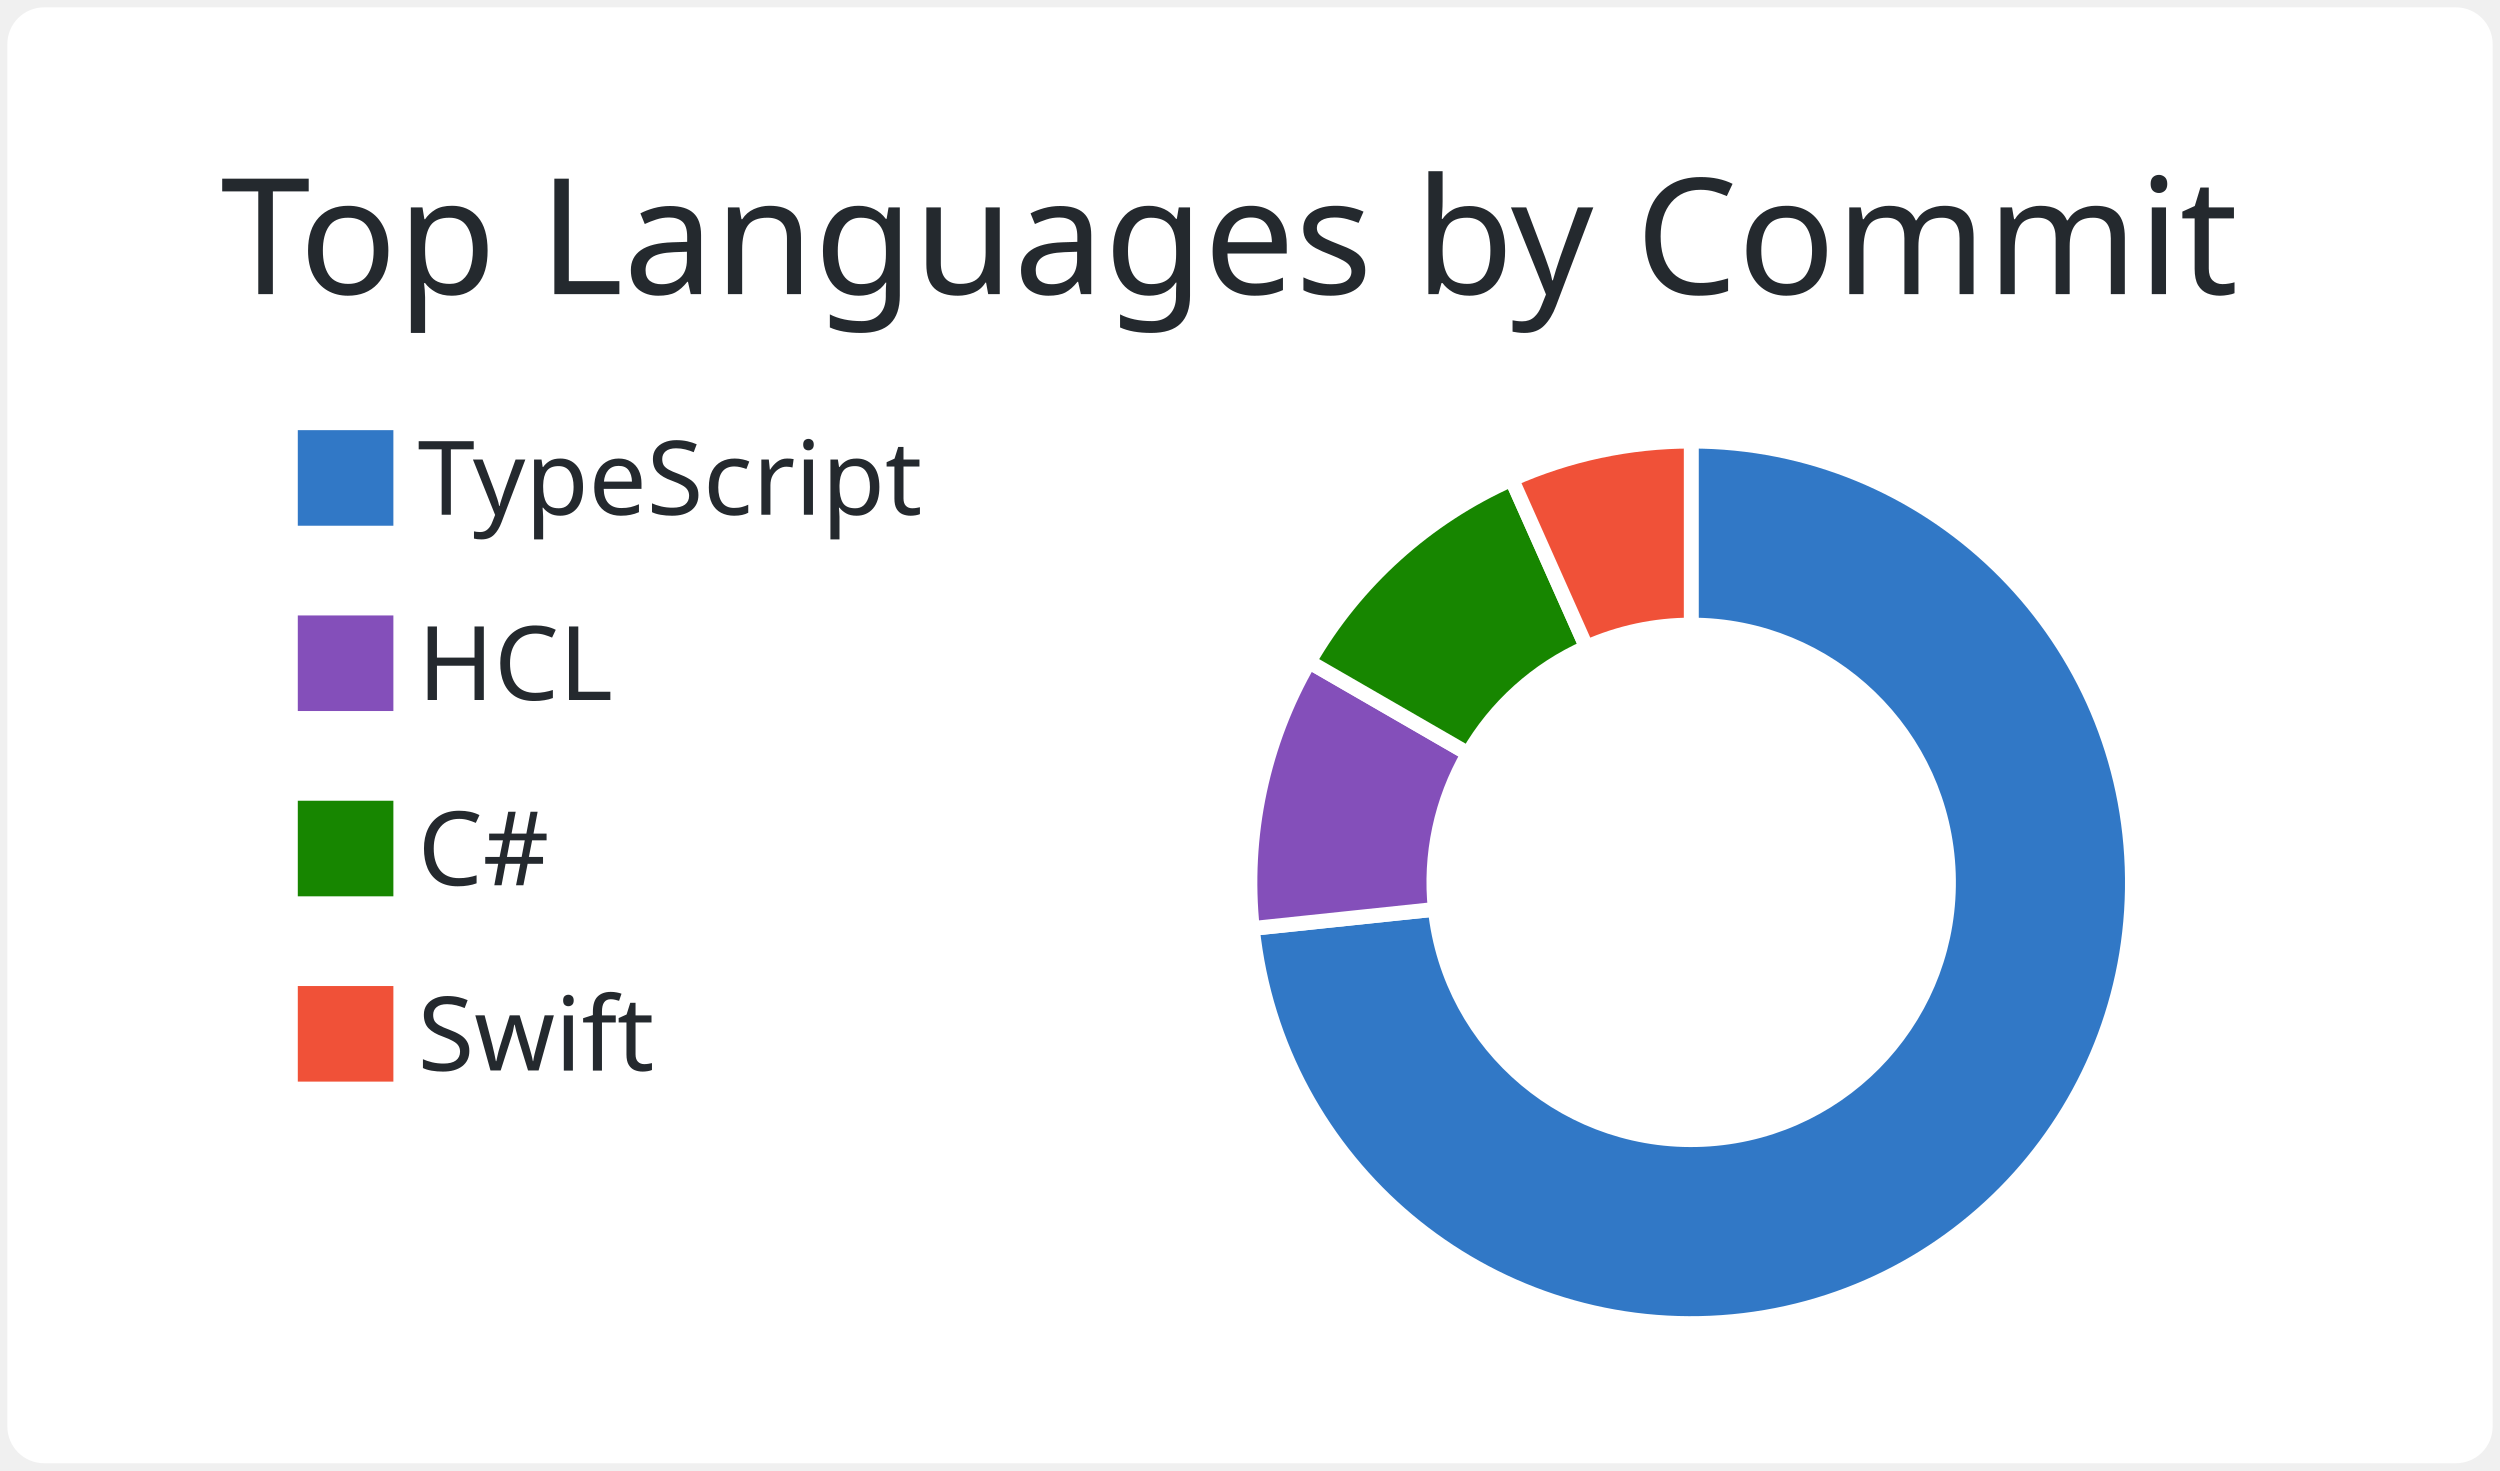
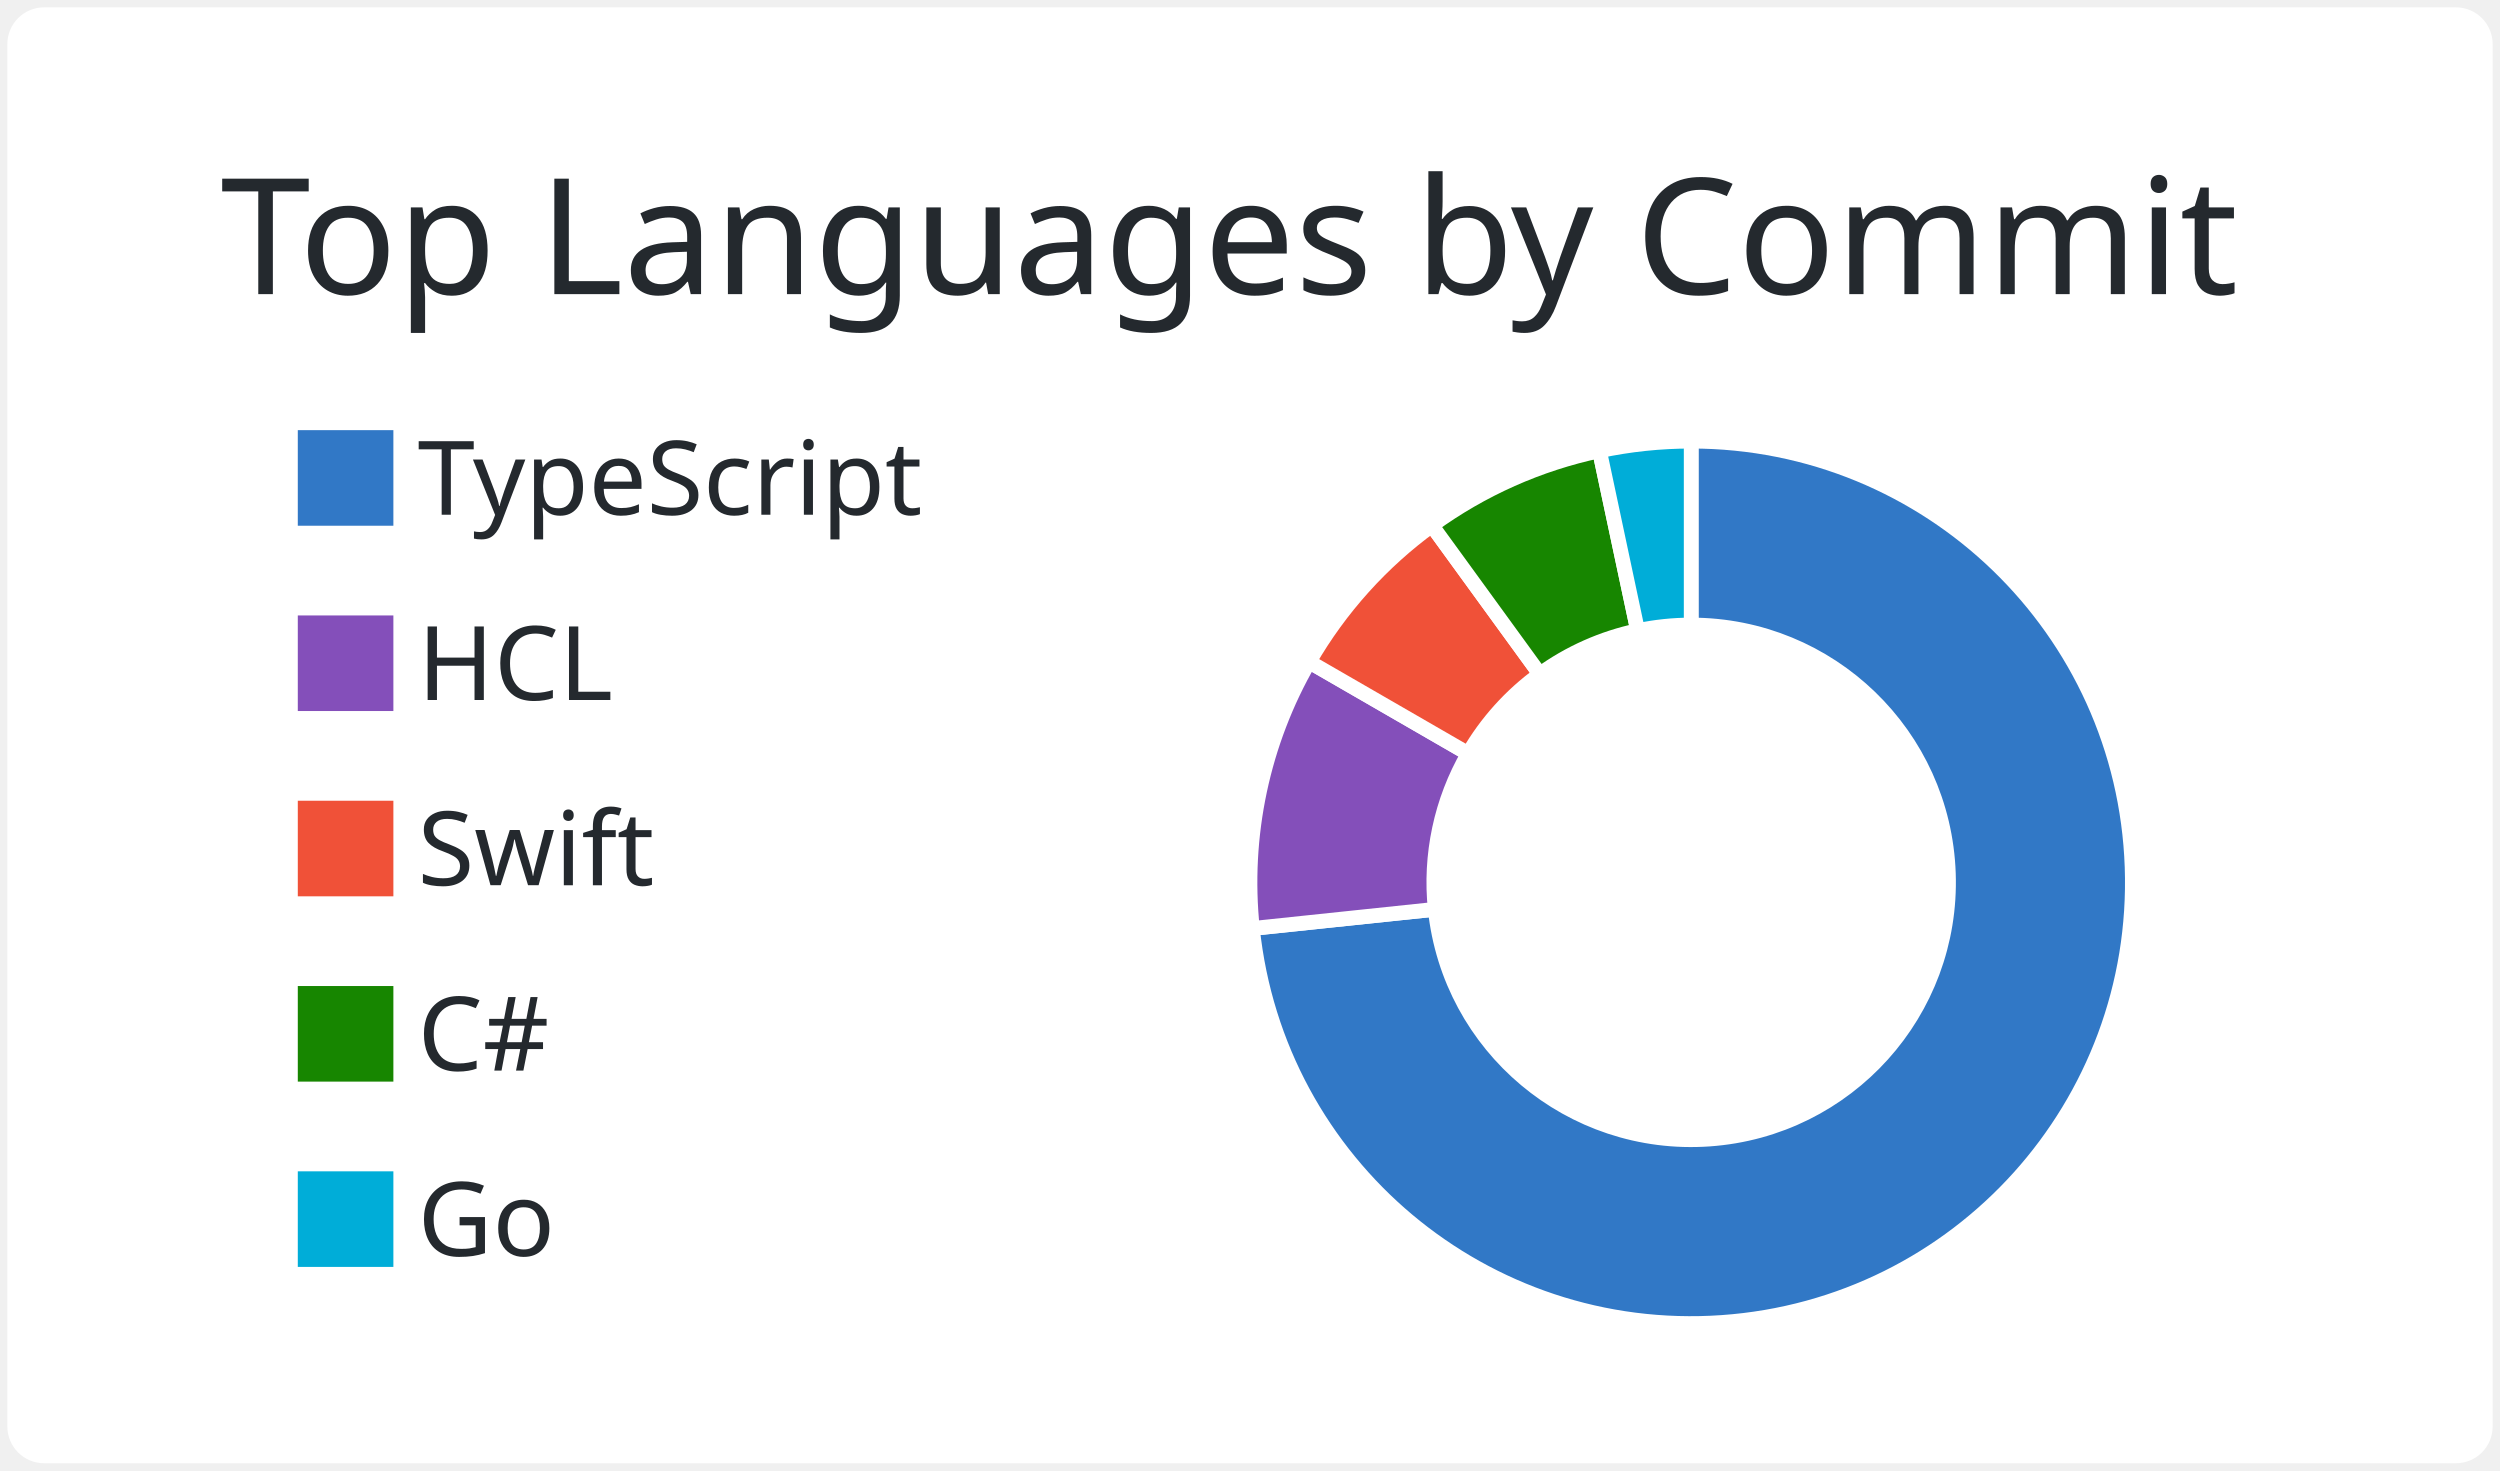
<svg xmlns="http://www.w3.org/2000/svg" width="340" height="200" viewBox="0 0 340 200">
  <style>* {
          font-family: 'Segoe UI', Ubuntu, "Helvetica Neue", Sans-Serif
        }</style>
  <g class="gpsc-root">
    <rect x="1" y="1" rx="5" ry="5" height="99%" width="99.412%" stroke="#000000" stroke-width="1" fill="#ffffff" stroke-opacity="0" />
    <text x="30" y="40" class="gpsc-item" style="--gpsc-i: 0; font-size: 22px; fill: #24292e;">Top Languages by Commit</text>
    <g transform="translate(0,40)">
      <g transform="translate(40,0)">
        <rect y="18" width="14" height="14" class="gpsc-item" style="--gpsc-i: 0; stroke-width: 1px;" fill="#3178c6" stroke="#ffffff" />
        <rect y="43.2" width="14" height="14" class="gpsc-item" style="--gpsc-i: 1; stroke-width: 1px;" fill="#844FBA" stroke="#ffffff" />
-         <rect y="68.4" width="14" height="14" class="gpsc-item" style="--gpsc-i: 2; stroke-width: 1px;" fill="#178600" stroke="#ffffff" />
-         <rect y="93.6" width="14" height="14" class="gpsc-item" style="--gpsc-i: 3; stroke-width: 1px;" fill="#F05138" stroke="#ffffff" />
+         <rect y="68.4" width="14" height="14" class="gpsc-item" style="--gpsc-i: 2; stroke-width: 1px;" fill="#F05138" stroke="#ffffff" />
+         <rect y="93.6" width="14" height="14" class="gpsc-item" style="--gpsc-i: 3; stroke-width: 1px;" fill="#178600" stroke="#ffffff" />
+         <rect y="118.8" width="14" height="14" class="gpsc-item" style="--gpsc-i: 4; stroke-width: 1px;" fill="#00ADD8" stroke="#ffffff" />
        <text x="16.8" y="30" class="gpsc-item" style="--gpsc-i: 0; fill: #24292e; font-size: 14px;">TypeScript</text>
        <text x="16.8" y="55.2" class="gpsc-item" style="--gpsc-i: 1; fill: #24292e; font-size: 14px;">HCL</text>
-         <text x="16.8" y="80.4" class="gpsc-item" style="--gpsc-i: 2; fill: #24292e; font-size: 14px;">C#</text>
-         <text x="16.8" y="105.6" class="gpsc-item" style="--gpsc-i: 3; fill: #24292e; font-size: 14px;">Swift</text>
+         <text x="16.8" y="80.4" class="gpsc-item" style="--gpsc-i: 2; fill: #24292e; font-size: 14px;">Swift</text>
+         <text x="16.8" y="105.6" class="gpsc-item" style="--gpsc-i: 3; fill: #24292e; font-size: 14px;">C#</text>
+         <text x="16.8" y="130.8" class="gpsc-item" style="--gpsc-i: 4; fill: #24292e; font-size: 14px;">Go</text>
      </g>
      <g transform="translate( 230, 80 )">
        <g class="arc" style="--gpsc-i: 0;">
          <path d="M3.67394039744206e-15,-60A60,60,0,1,1,-59.671,6.272L-34.808,3.658A35,35,0,1,0,2.1431318985078682e-15,-35Z" style="fill: #3178c6; stroke-width: 2px;" stroke="#ffffff" />
        </g>
        <g class="arc" style="--gpsc-i: 1;">
          <path d="M-59.671,6.272A60,60,0,0,1,-51.962,-30L-30.311,-17.5A35,35,0,0,0,-34.808,3.658Z" style="fill: #844FBA; stroke-width: 2px;" stroke="#ffffff" />
        </g>
        <g class="arc" style="--gpsc-i: 2;">
-           <path d="M-51.962,-30A60,60,0,0,1,-24.404,-54.813L-14.236,-31.974A35,35,0,0,0,-30.311,-17.5Z" style="fill: #178600; stroke-width: 2px;" stroke="#ffffff" />
+           <path d="M-51.962,-30A60,60,0,0,1,-35.267,-48.541L-20.572,-28.316A35,35,0,0,0,-30.311,-17.5Z" style="fill: #F05138; stroke-width: 2px;" stroke="#ffffff" />
        </g>
        <g class="arc" style="--gpsc-i: 3;">
-           <path d="M-24.404,-54.813A60,60,0,0,1,-6.431252637433369e-14,-60L-3.7515640385027985e-14,-35A35,35,0,0,0,-14.236,-31.974Z" style="fill: #F05138; stroke-width: 2px;" stroke="#ffffff" />
+           <path d="M-35.267,-48.541A60,60,0,0,1,-12.475,-58.689L-7.277,-34.235A35,35,0,0,0,-20.572,-28.316Z" style="fill: #178600; stroke-width: 2px;" stroke="#ffffff" />
+         </g>
+         <g class="arc" style="--gpsc-i: 4;">
+           <path d="M-12.475,-58.689A60,60,0,0,1,-6.431252637433369e-14,-60L-3.7515640385027985e-14,-35A35,35,0,0,0,-7.277,-34.235Z" style="fill: #00ADD8; stroke-width: 2px;" stroke="#ffffff" />
        </g>
      </g>
    </g>
  </g>
</svg>
